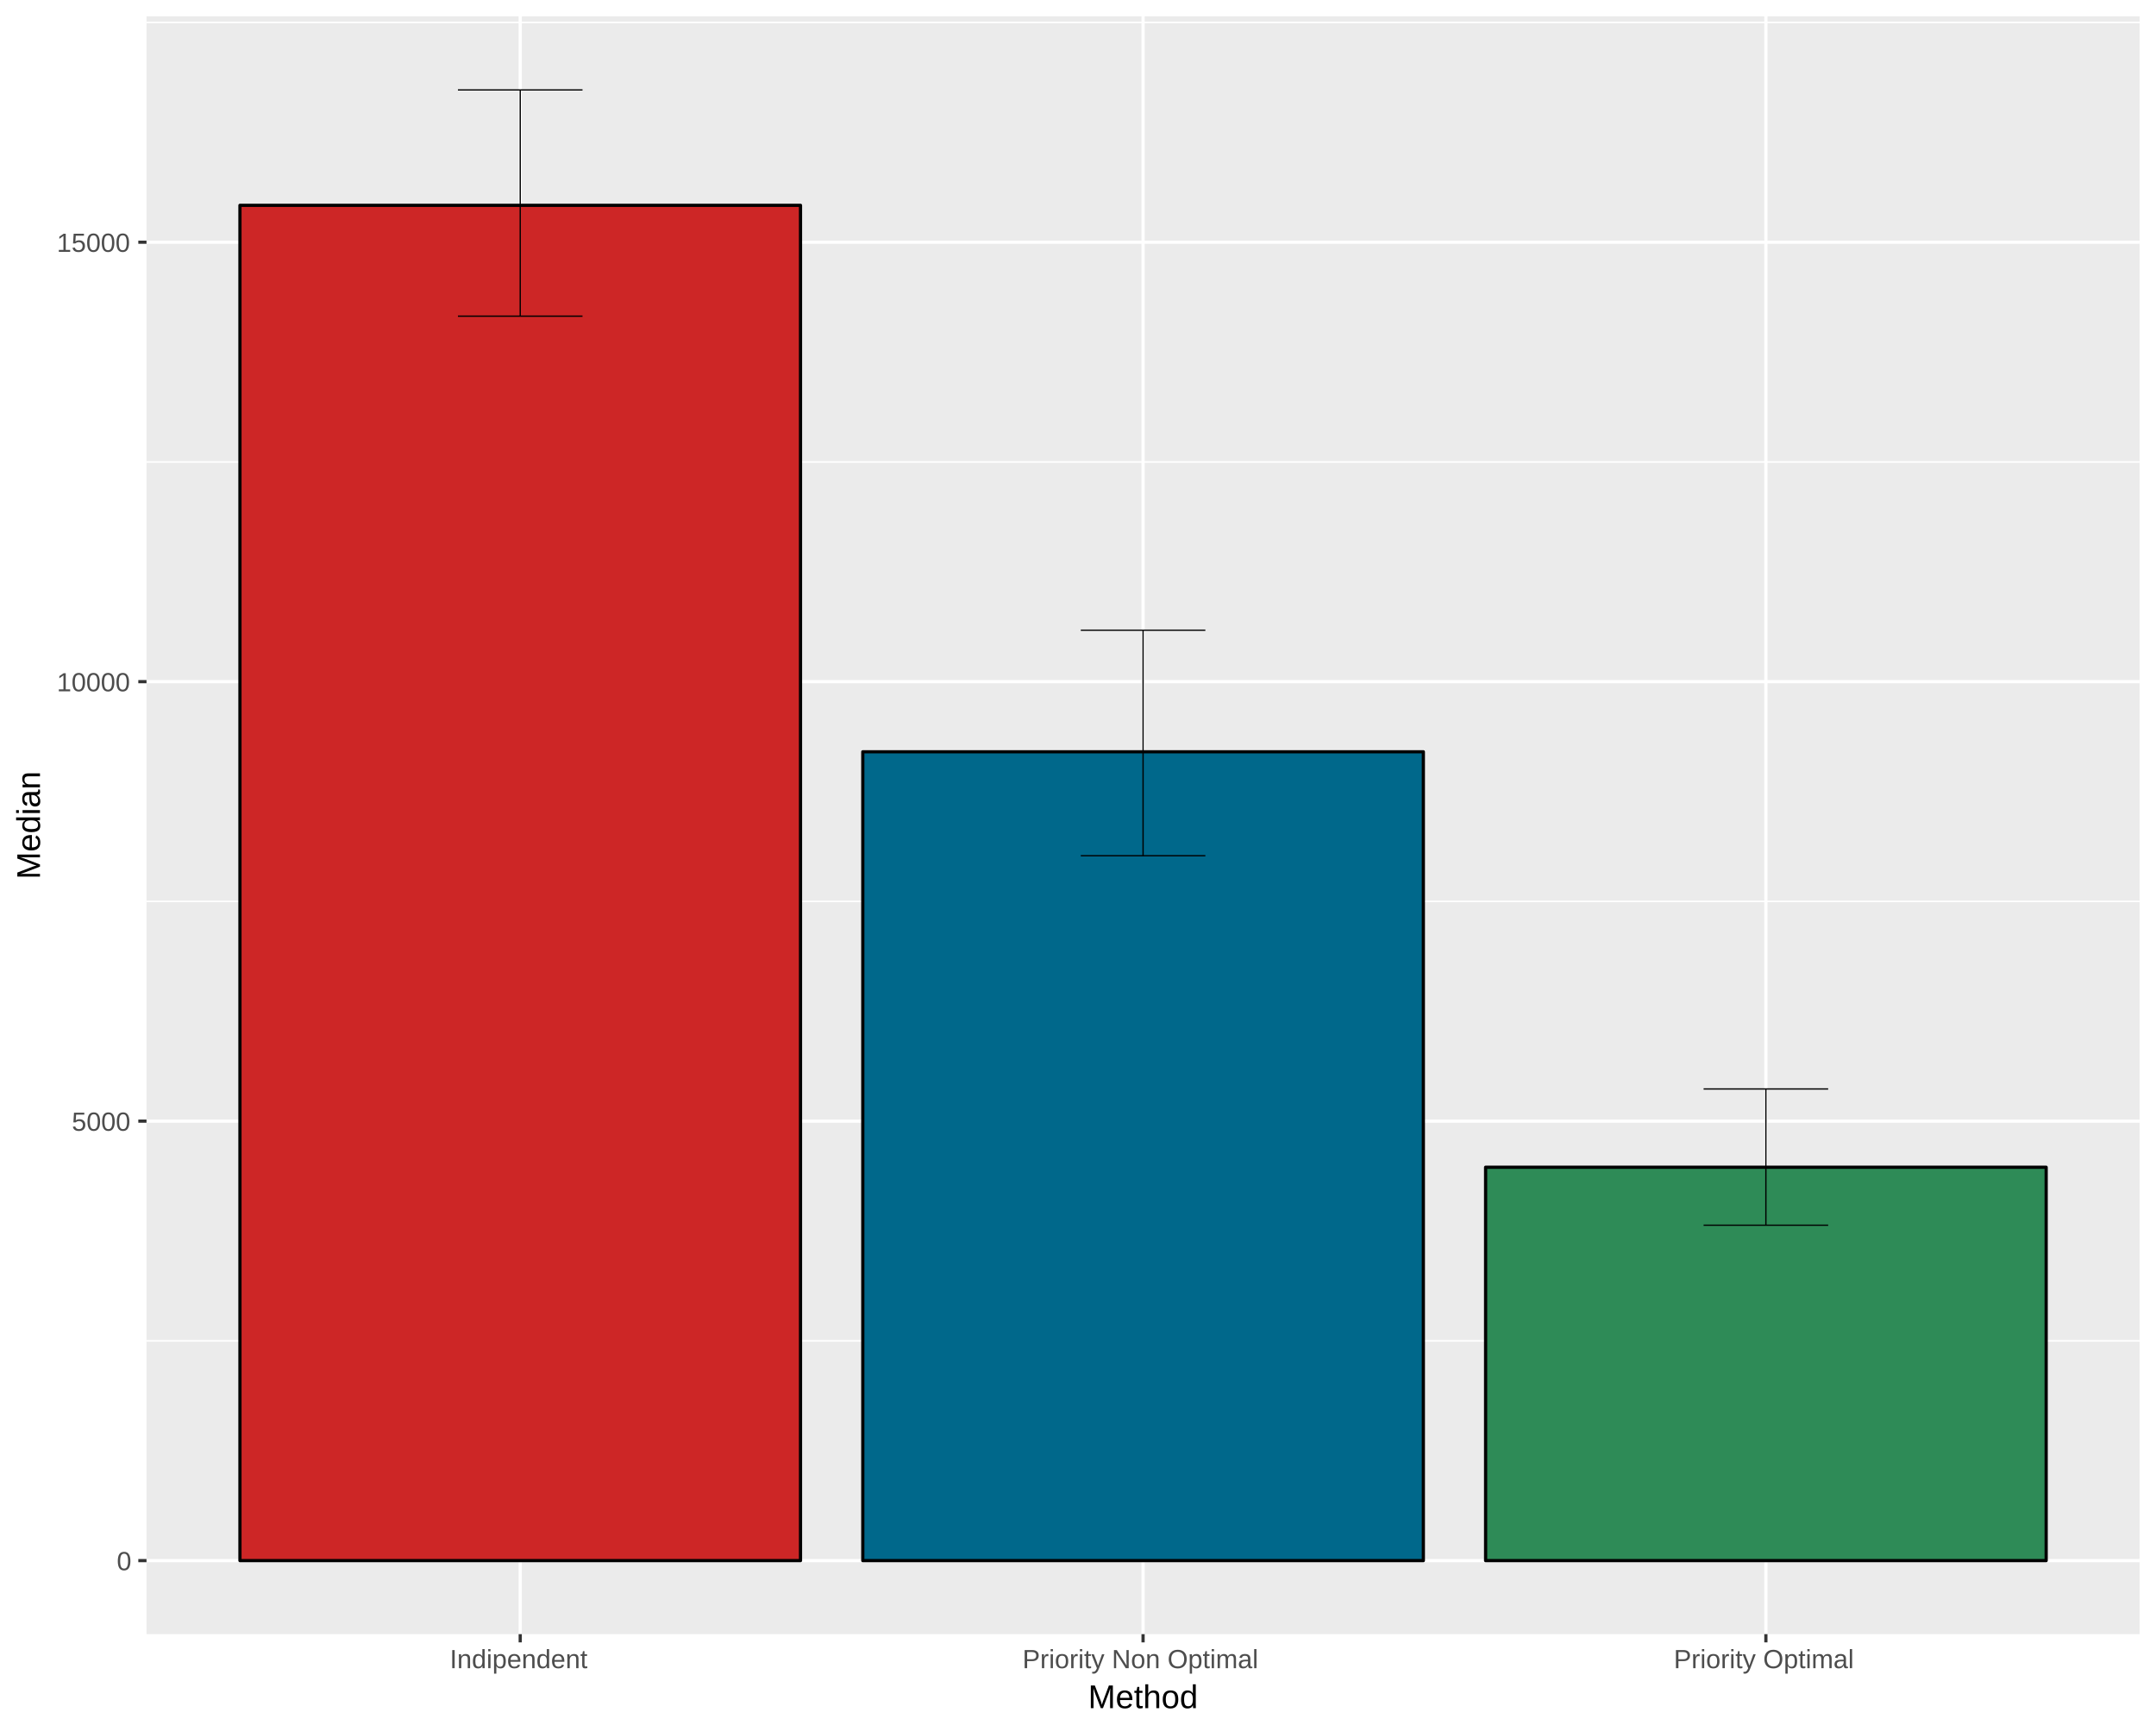
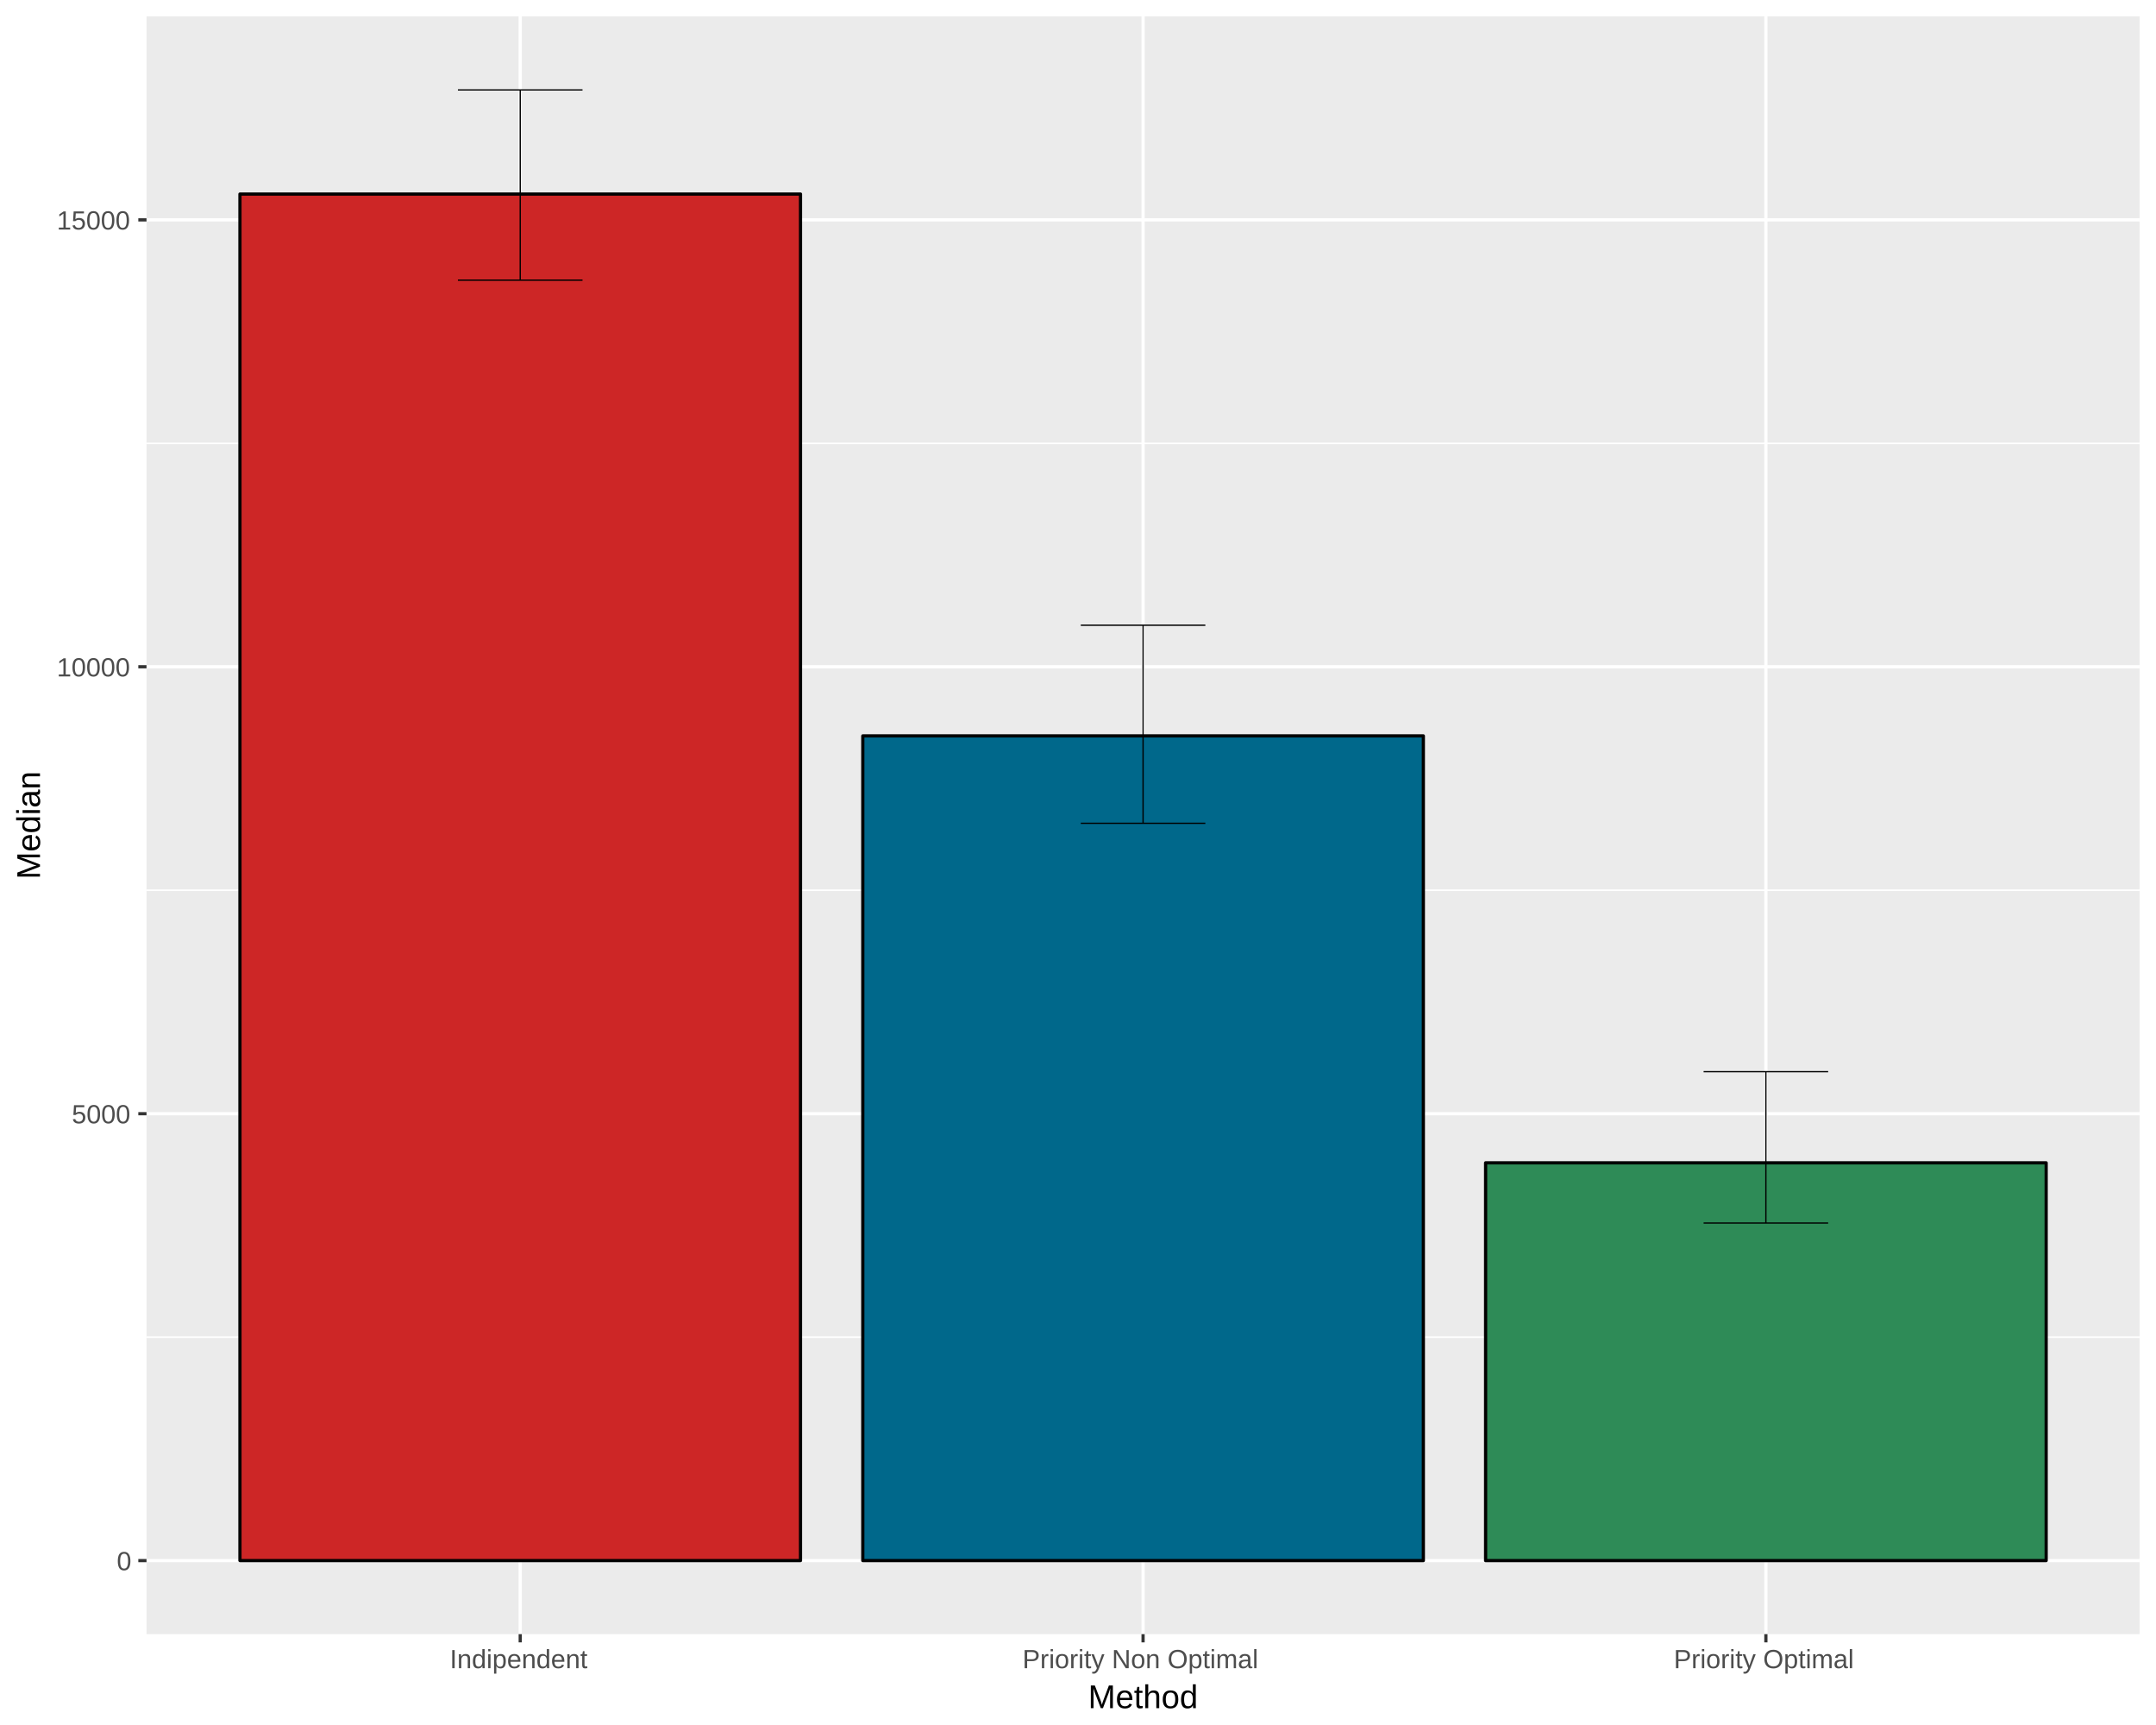
<svg xmlns="http://www.w3.org/2000/svg" viewBox="0 0 720.00 576.00">
  <defs>
    <style type="text/css">
    line, polyline, path, rect, circle {
      fill: none;
      stroke: #000000;
      stroke-linecap: round;
      stroke-linejoin: round;
      stroke-miterlimit: 10.00;
    }
  </style>
  </defs>
  <rect width="100%" height="100%" style="stroke: none; fill: #FFFFFF;" />
  <rect x="0.00" y="0.00" width="720.00" height="576.00" style="stroke-width: 1.07; stroke: #FFFFFF; fill: #FFFFFF;" />
  <defs>
    <clipPath id="cpNDguOTMyOXw3MTQuNTIxfDU0NS42NTZ8NS40Nzk0NQ==">
      <rect x="48.93" y="5.48" width="665.59" height="540.18" />
    </clipPath>
  </defs>
  <rect x="48.93" y="5.48" width="665.59" height="540.18" style="stroke-width: 1.07; stroke: none; fill: #EBEBEB;" clip-path="url(#cpNDguOTMyOXw3MTQuNTIxfDU0NS42NTZ8NS40Nzk0NQ==)" />
-   <polyline points="48.93,447.73 714.52,447.73 " style="stroke-width: 0.53; stroke: #FFFFFF; stroke-linecap: butt;" clip-path="url(#cpNDguOTMyOXw3MTQuNTIxfDU0NS42NTZ8NS40Nzk0NQ==)" />
-   <polyline points="48.93,300.99 714.52,300.99 " style="stroke-width: 0.53; stroke: #FFFFFF; stroke-linecap: butt;" clip-path="url(#cpNDguOTMyOXw3MTQuNTIxfDU0NS42NTZ8NS40Nzk0NQ==)" />
-   <polyline points="48.93,154.25 714.52,154.25 " style="stroke-width: 0.53; stroke: #FFFFFF; stroke-linecap: butt;" clip-path="url(#cpNDguOTMyOXw3MTQuNTIxfDU0NS42NTZ8NS40Nzk0NQ==)" />
-   <polyline points="48.93,7.51 714.52,7.51 " style="stroke-width: 0.53; stroke: #FFFFFF; stroke-linecap: butt;" clip-path="url(#cpNDguOTMyOXw3MTQuNTIxfDU0NS42NTZ8NS40Nzk0NQ==)" />
+   <polyline points="48.93,446.49 714.52,446.49 " style="stroke-width: 0.53; stroke: #FFFFFF; stroke-linecap: butt;" clip-path="url(#cpNDguOTMyOXw3MTQuNTIxfDU0NS42NTZ8NS40Nzk0NQ==)" />
+   <polyline points="48.93,297.26 714.52,297.26 " style="stroke-width: 0.53; stroke: #FFFFFF; stroke-linecap: butt;" clip-path="url(#cpNDguOTMyOXw3MTQuNTIxfDU0NS42NTZ8NS40Nzk0NQ==)" />
+   <polyline points="48.93,148.04 714.52,148.04 " style="stroke-width: 0.53; stroke: #FFFFFF; stroke-linecap: butt;" clip-path="url(#cpNDguOTMyOXw3MTQuNTIxfDU0NS42NTZ8NS40Nzk0NQ==)" />
  <polyline points="48.93,521.10 714.52,521.10 " style="stroke-width: 1.07; stroke: #FFFFFF; stroke-linecap: butt;" clip-path="url(#cpNDguOTMyOXw3MTQuNTIxfDU0NS42NTZ8NS40Nzk0NQ==)" />
-   <polyline points="48.93,374.36 714.52,374.36 " style="stroke-width: 1.07; stroke: #FFFFFF; stroke-linecap: butt;" clip-path="url(#cpNDguOTMyOXw3MTQuNTIxfDU0NS42NTZ8NS40Nzk0NQ==)" />
-   <polyline points="48.93,227.62 714.52,227.62 " style="stroke-width: 1.07; stroke: #FFFFFF; stroke-linecap: butt;" clip-path="url(#cpNDguOTMyOXw3MTQuNTIxfDU0NS42NTZ8NS40Nzk0NQ==)" />
-   <polyline points="48.93,80.88 714.52,80.88 " style="stroke-width: 1.07; stroke: #FFFFFF; stroke-linecap: butt;" clip-path="url(#cpNDguOTMyOXw3MTQuNTIxfDU0NS42NTZ8NS40Nzk0NQ==)" />
+   <polyline points="48.93,371.88 714.52,371.88 " style="stroke-width: 1.07; stroke: #FFFFFF; stroke-linecap: butt;" clip-path="url(#cpNDguOTMyOXw3MTQuNTIxfDU0NS42NTZ8NS40Nzk0NQ==)" />
+   <polyline points="48.93,222.65 714.52,222.65 " style="stroke-width: 1.07; stroke: #FFFFFF; stroke-linecap: butt;" clip-path="url(#cpNDguOTMyOXw3MTQuNTIxfDU0NS42NTZ8NS40Nzk0NQ==)" />
+   <polyline points="48.93,73.42 714.52,73.42 " style="stroke-width: 1.07; stroke: #FFFFFF; stroke-linecap: butt;" clip-path="url(#cpNDguOTMyOXw3MTQuNTIxfDU0NS42NTZ8NS40Nzk0NQ==)" />
  <polyline points="173.73,545.66 173.73,5.48 " style="stroke-width: 1.07; stroke: #FFFFFF; stroke-linecap: butt;" clip-path="url(#cpNDguOTMyOXw3MTQuNTIxfDU0NS42NTZ8NS40Nzk0NQ==)" />
  <polyline points="381.73,545.66 381.73,5.48 " style="stroke-width: 1.07; stroke: #FFFFFF; stroke-linecap: butt;" clip-path="url(#cpNDguOTMyOXw3MTQuNTIxfDU0NS42NTZ8NS40Nzk0NQ==)" />
  <polyline points="589.72,545.66 589.72,5.48 " style="stroke-width: 1.07; stroke: #FFFFFF; stroke-linecap: butt;" clip-path="url(#cpNDguOTMyOXw3MTQuNTIxfDU0NS42NTZ8NS40Nzk0NQ==)" />
-   <rect x="80.13" y="68.56" width="187.20" height="452.55" style="stroke-width: 1.07; stroke-linecap: butt; fill: #CD2626;" clip-path="url(#cpNDguOTMyOXw3MTQuNTIxfDU0NS42NTZ8NS40Nzk0NQ==)" />
-   <rect x="288.13" y="251.03" width="187.20" height="270.08" style="stroke-width: 1.07; stroke-linecap: butt; fill: #00688B;" clip-path="url(#cpNDguOTMyOXw3MTQuNTIxfDU0NS42NTZ8NS40Nzk0NQ==)" />
-   <rect x="496.12" y="389.76" width="187.20" height="131.35" style="stroke-width: 1.07; stroke-linecap: butt; fill: #2E8B57;" clip-path="url(#cpNDguOTMyOXw3MTQuNTIxfDU0NS42NTZ8NS40Nzk0NQ==)" />
+   <rect x="80.13" y="64.80" width="187.20" height="456.30" style="stroke-width: 1.07; stroke-linecap: butt; fill: #CD2626;" clip-path="url(#cpNDguOTMyOXw3MTQuNTIxfDU0NS42NTZ8NS40Nzk0NQ==)" />
+   <rect x="288.13" y="245.72" width="187.20" height="275.38" style="stroke-width: 1.07; stroke-linecap: butt; fill: #00688B;" clip-path="url(#cpNDguOTMyOXw3MTQuNTIxfDU0NS42NTZ8NS40Nzk0NQ==)" />
+   <rect x="496.12" y="388.28" width="187.20" height="132.83" style="stroke-width: 1.07; stroke-linecap: butt; fill: #2E8B57;" clip-path="url(#cpNDguOTMyOXw3MTQuNTIxfDU0NS42NTZ8NS40Nzk0NQ==)" />
  <polyline points="152.93,30.03 194.53,30.03 " style="stroke-width: 0.43; stroke-linecap: butt;" clip-path="url(#cpNDguOTMyOXw3MTQuNTIxfDU0NS42NTZ8NS40Nzk0NQ==)" />
-   <polyline points="173.73,30.03 173.73,105.57 " style="stroke-width: 0.43; stroke-linecap: butt;" clip-path="url(#cpNDguOTMyOXw3MTQuNTIxfDU0NS42NTZ8NS40Nzk0NQ==)" />
-   <polyline points="152.93,105.57 194.53,105.57 " style="stroke-width: 0.43; stroke-linecap: butt;" clip-path="url(#cpNDguOTMyOXw3MTQuNTIxfDU0NS42NTZ8NS40Nzk0NQ==)" />
-   <polyline points="360.93,210.43 402.53,210.43 " style="stroke-width: 0.43; stroke-linecap: butt;" clip-path="url(#cpNDguOTMyOXw3MTQuNTIxfDU0NS42NTZ8NS40Nzk0NQ==)" />
-   <polyline points="381.73,210.43 381.73,285.73 " style="stroke-width: 0.43; stroke-linecap: butt;" clip-path="url(#cpNDguOTMyOXw3MTQuNTIxfDU0NS42NTZ8NS40Nzk0NQ==)" />
-   <polyline points="360.93,285.73 402.53,285.73 " style="stroke-width: 0.43; stroke-linecap: butt;" clip-path="url(#cpNDguOTMyOXw3MTQuNTIxfDU0NS42NTZ8NS40Nzk0NQ==)" />
-   <polyline points="568.92,363.62 610.52,363.62 " style="stroke-width: 0.43; stroke-linecap: butt;" clip-path="url(#cpNDguOTMyOXw3MTQuNTIxfDU0NS42NTZ8NS40Nzk0NQ==)" />
-   <polyline points="589.72,363.62 589.72,409.11 " style="stroke-width: 0.43; stroke-linecap: butt;" clip-path="url(#cpNDguOTMyOXw3MTQuNTIxfDU0NS42NTZ8NS40Nzk0NQ==)" />
-   <polyline points="568.92,409.11 610.52,409.11 " style="stroke-width: 0.43; stroke-linecap: butt;" clip-path="url(#cpNDguOTMyOXw3MTQuNTIxfDU0NS42NTZ8NS40Nzk0NQ==)" />
+   <polyline points="173.73,30.03 173.73,93.55 " style="stroke-width: 0.43; stroke-linecap: butt;" clip-path="url(#cpNDguOTMyOXw3MTQuNTIxfDU0NS42NTZ8NS40Nzk0NQ==)" />
+   <polyline points="152.93,93.55 194.53,93.55 " style="stroke-width: 0.43; stroke-linecap: butt;" clip-path="url(#cpNDguOTMyOXw3MTQuNTIxfDU0NS42NTZ8NS40Nzk0NQ==)" />
+   <polyline points="360.93,208.77 402.53,208.77 " style="stroke-width: 0.43; stroke-linecap: butt;" clip-path="url(#cpNDguOTMyOXw3MTQuNTIxfDU0NS42NTZ8NS40Nzk0NQ==)" />
+   <polyline points="381.73,208.77 381.73,274.91 " style="stroke-width: 0.43; stroke-linecap: butt;" clip-path="url(#cpNDguOTMyOXw3MTQuNTIxfDU0NS42NTZ8NS40Nzk0NQ==)" />
+   <polyline points="360.93,274.91 402.53,274.91 " style="stroke-width: 0.43; stroke-linecap: butt;" clip-path="url(#cpNDguOTMyOXw3MTQuNTIxfDU0NS42NTZ8NS40Nzk0NQ==)" />
+   <polyline points="568.92,357.85 610.52,357.85 " style="stroke-width: 0.43; stroke-linecap: butt;" clip-path="url(#cpNDguOTMyOXw3MTQuNTIxfDU0NS42NTZ8NS40Nzk0NQ==)" />
+   <polyline points="589.72,357.85 589.72,408.38 " style="stroke-width: 0.43; stroke-linecap: butt;" clip-path="url(#cpNDguOTMyOXw3MTQuNTIxfDU0NS42NTZ8NS40Nzk0NQ==)" />
+   <polyline points="568.92,408.38 610.52,408.38 " style="stroke-width: 0.43; stroke-linecap: butt;" clip-path="url(#cpNDguOTMyOXw3MTQuNTIxfDU0NS42NTZ8NS40Nzk0NQ==)" />
  <defs>
    <clipPath id="cpMHw3MjB8NTc2fDA=">
      <rect x="0.00" y="0.00" width="720.00" height="576.00" />
    </clipPath>
  </defs>
  <g clip-path="url(#cpMHw3MjB8NTc2fDA=)">
    <text x="39.00" y="524.32" style="font-size: 8.80px; fill: #4D4D4D; font-family: Arial;" textLength="5.01px" lengthAdjust="spacingAndGlyphs">0</text>
  </g>
  <g clip-path="url(#cpMHw3MjB8NTc2fDA=)">
-     <text x="23.98" y="377.58" style="font-size: 8.80px; fill: #4D4D4D; font-family: Arial;" textLength="20.02px" lengthAdjust="spacingAndGlyphs">5000</text>
+     <text x="23.98" y="375.10" style="font-size: 8.80px; fill: #4D4D4D; font-family: Arial;" textLength="20.02px" lengthAdjust="spacingAndGlyphs">5000</text>
  </g>
  <g clip-path="url(#cpMHw3MjB8NTc2fDA=)">
-     <text x="18.97" y="230.84" style="font-size: 8.80px; fill: #4D4D4D; font-family: Arial;" textLength="25.03px" lengthAdjust="spacingAndGlyphs">10000</text>
+     <text x="18.97" y="225.87" style="font-size: 8.80px; fill: #4D4D4D; font-family: Arial;" textLength="25.03px" lengthAdjust="spacingAndGlyphs">10000</text>
  </g>
  <g clip-path="url(#cpMHw3MjB8NTc2fDA=)">
-     <text x="18.97" y="84.10" style="font-size: 8.80px; fill: #4D4D4D; font-family: Arial;" textLength="25.03px" lengthAdjust="spacingAndGlyphs">15000</text>
+     <text x="18.97" y="76.64" style="font-size: 8.80px; fill: #4D4D4D; font-family: Arial;" textLength="25.03px" lengthAdjust="spacingAndGlyphs">15000</text>
  </g>
  <polyline points="46.19,521.10 48.93,521.10 " style="stroke-width: 1.07; stroke: #333333; stroke-linecap: butt;" clip-path="url(#cpMHw3MjB8NTc2fDA=)" />
-   <polyline points="46.19,374.36 48.93,374.36 " style="stroke-width: 1.07; stroke: #333333; stroke-linecap: butt;" clip-path="url(#cpMHw3MjB8NTc2fDA=)" />
-   <polyline points="46.19,227.62 48.93,227.62 " style="stroke-width: 1.07; stroke: #333333; stroke-linecap: butt;" clip-path="url(#cpMHw3MjB8NTc2fDA=)" />
-   <polyline points="46.19,80.88 48.93,80.88 " style="stroke-width: 1.07; stroke: #333333; stroke-linecap: butt;" clip-path="url(#cpMHw3MjB8NTc2fDA=)" />
+   <polyline points="46.19,371.88 48.93,371.88 " style="stroke-width: 1.07; stroke: #333333; stroke-linecap: butt;" clip-path="url(#cpMHw3MjB8NTc2fDA=)" />
+   <polyline points="46.19,222.65 48.93,222.65 " style="stroke-width: 1.07; stroke: #333333; stroke-linecap: butt;" clip-path="url(#cpMHw3MjB8NTc2fDA=)" />
+   <polyline points="46.19,73.42 48.93,73.42 " style="stroke-width: 1.07; stroke: #333333; stroke-linecap: butt;" clip-path="url(#cpMHw3MjB8NTc2fDA=)" />
  <polyline points="173.73,548.40 173.73,545.66 " style="stroke-width: 1.07; stroke: #333333; stroke-linecap: butt;" clip-path="url(#cpMHw3MjB8NTc2fDA=)" />
  <polyline points="381.73,548.40 381.73,545.66 " style="stroke-width: 1.07; stroke: #333333; stroke-linecap: butt;" clip-path="url(#cpMHw3MjB8NTc2fDA=)" />
  <polyline points="589.72,548.40 589.72,545.66 " style="stroke-width: 1.07; stroke: #333333; stroke-linecap: butt;" clip-path="url(#cpMHw3MjB8NTc2fDA=)" />
  <g clip-path="url(#cpMHw3MjB8NTc2fDA=)">
    <text x="150.21" y="557.03" style="font-size: 8.80px; fill: #4D4D4D; font-family: Arial;" textLength="47.04px" lengthAdjust="spacingAndGlyphs">Indipendent</text>
  </g>
  <g clip-path="url(#cpMHw3MjB8NTc2fDA=)">
    <text x="341.47" y="557.03" style="font-size: 8.80px; fill: #4D4D4D; font-family: Arial;" textLength="80.52px" lengthAdjust="spacingAndGlyphs">Priority Non Optimal</text>
  </g>
  <g clip-path="url(#cpMHw3MjB8NTc2fDA=)">
    <text x="558.97" y="557.03" style="font-size: 8.80px; fill: #4D4D4D; font-family: Arial;" textLength="61.51px" lengthAdjust="spacingAndGlyphs">Priority Optimal</text>
  </g>
  <g clip-path="url(#cpMHw3MjB8NTc2fDA=)">
    <text x="363.38" y="570.38" style="font-size: 11.00px; font-family: Arial;" textLength="36.69px" lengthAdjust="spacingAndGlyphs">Method</text>
  </g>
  <g clip-path="url(#cpMHw3MjB8NTc2fDA=)">
    <text transform="translate(13.35,293.61) rotate(-90)" style="font-size: 11.00px; font-family: Arial;" textLength="36.08px" lengthAdjust="spacingAndGlyphs">Median</text>
  </g>
</svg>
